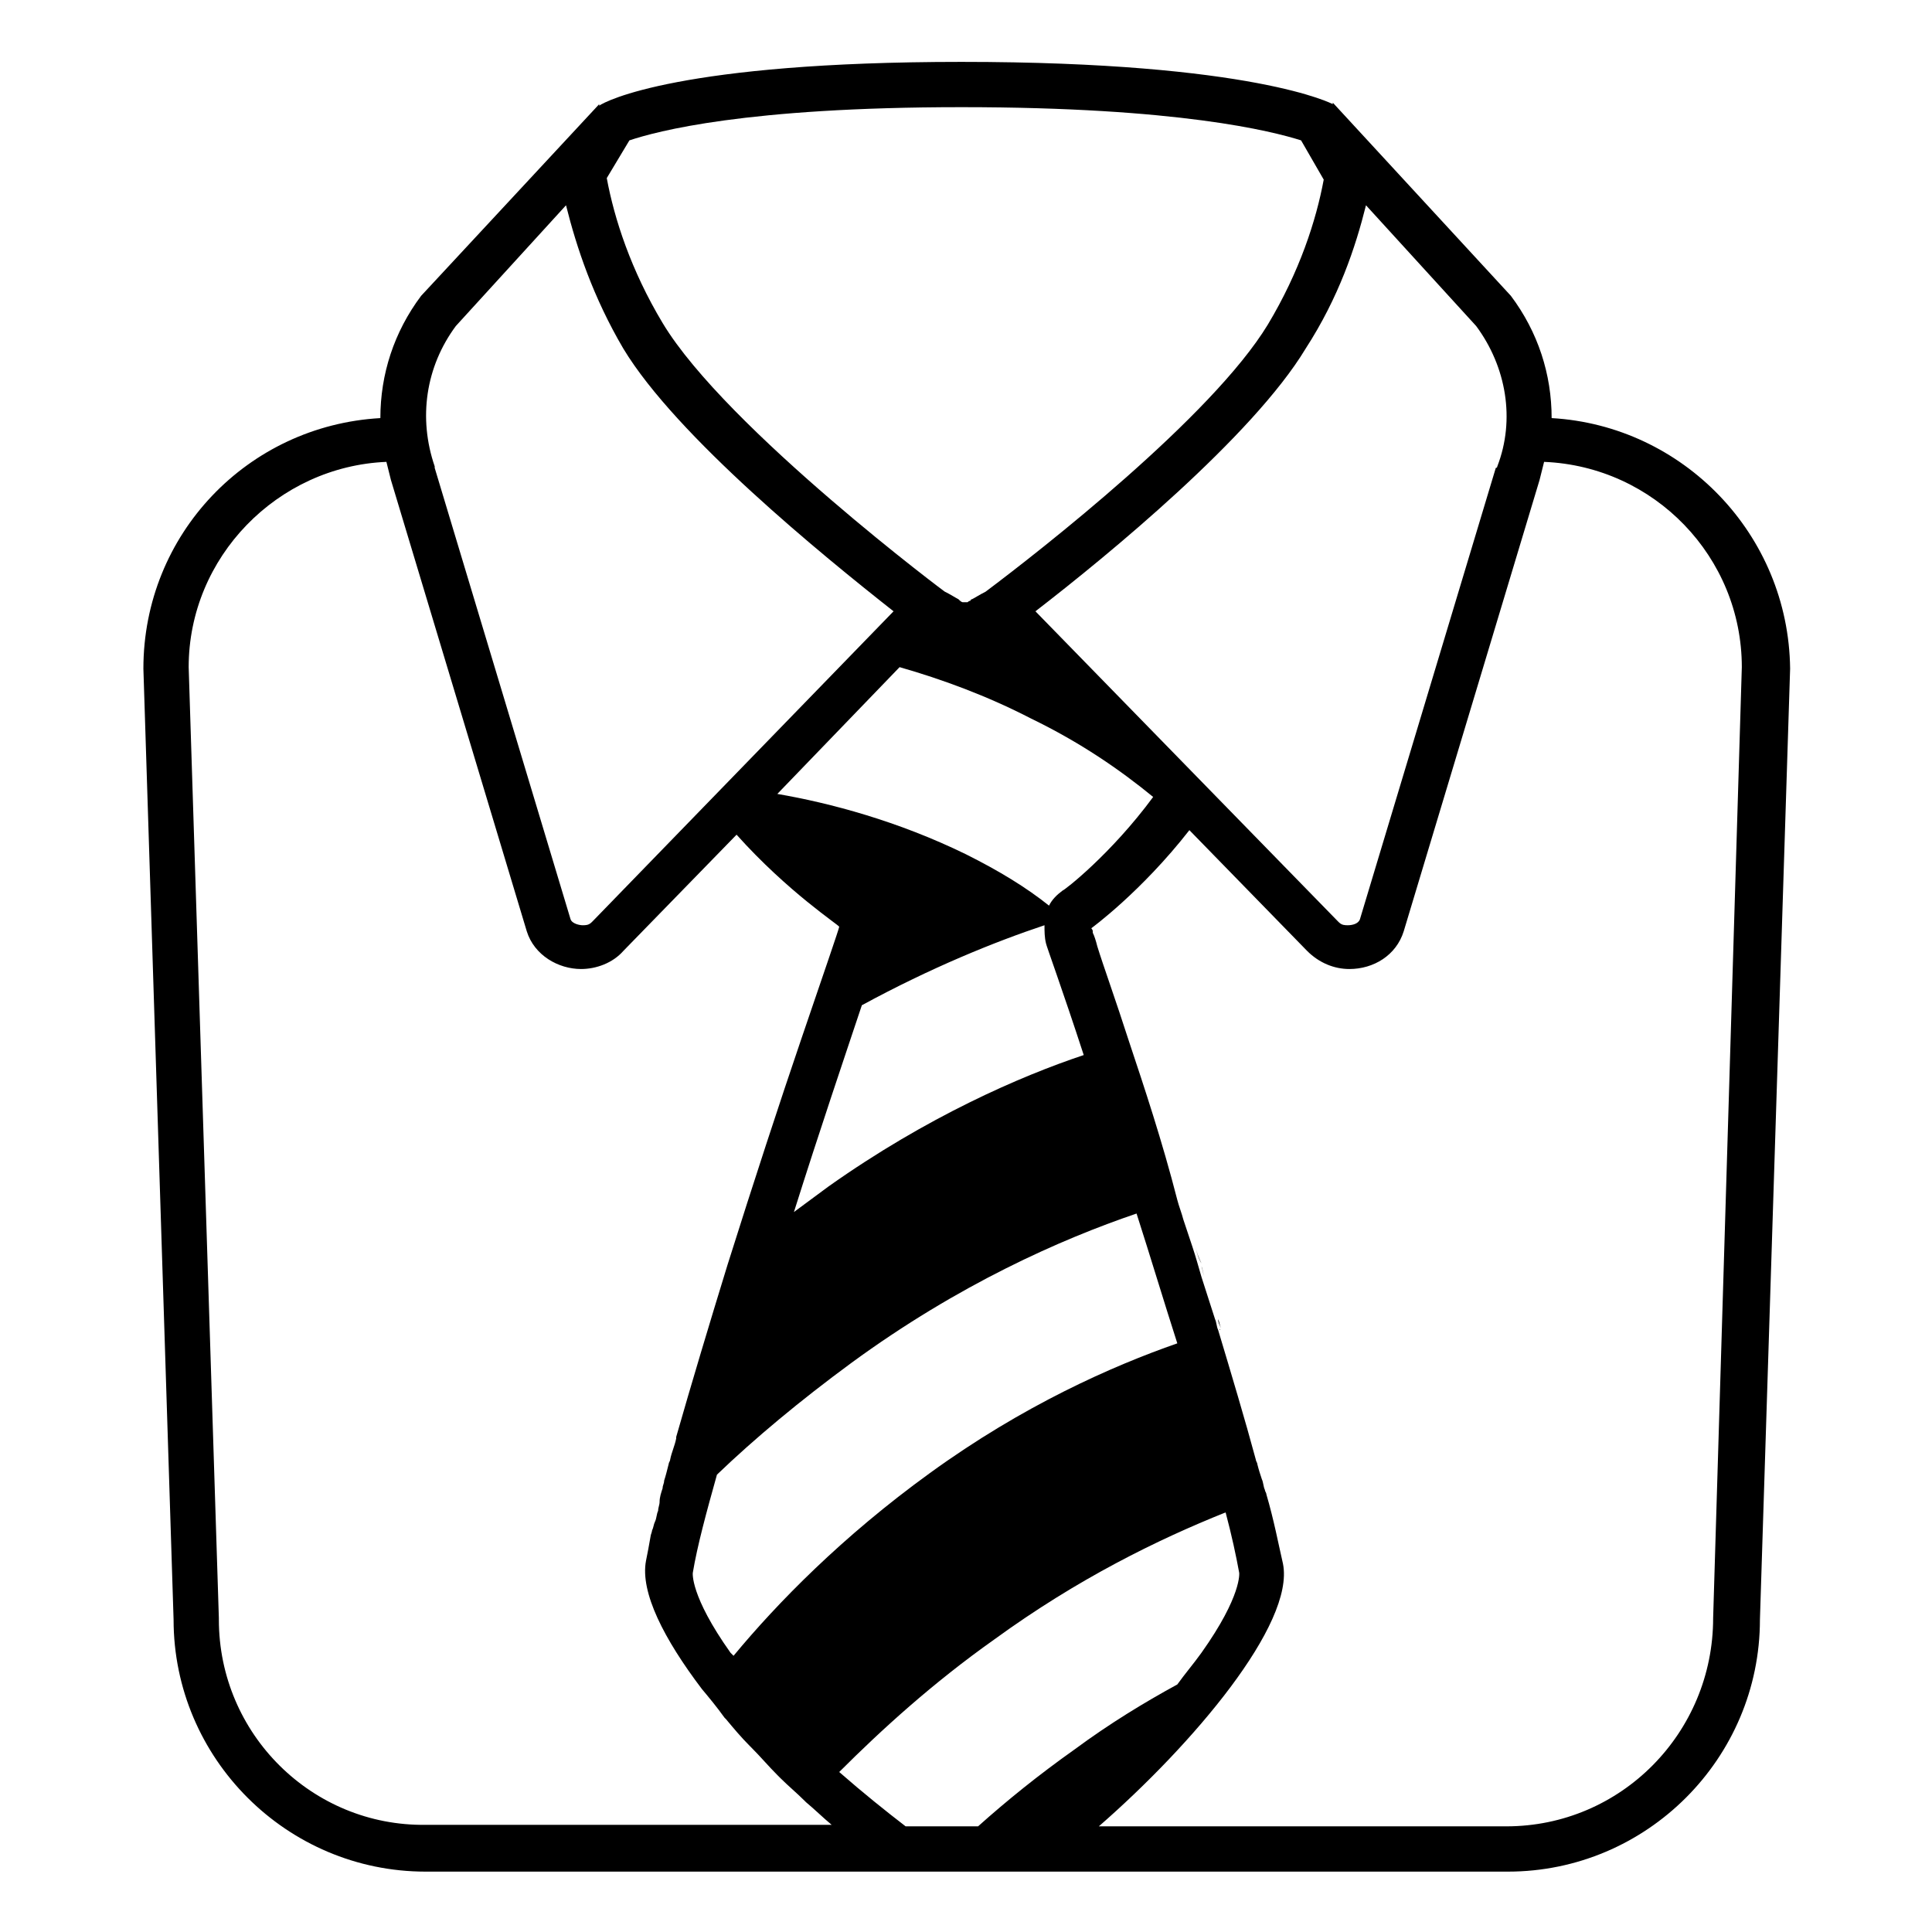
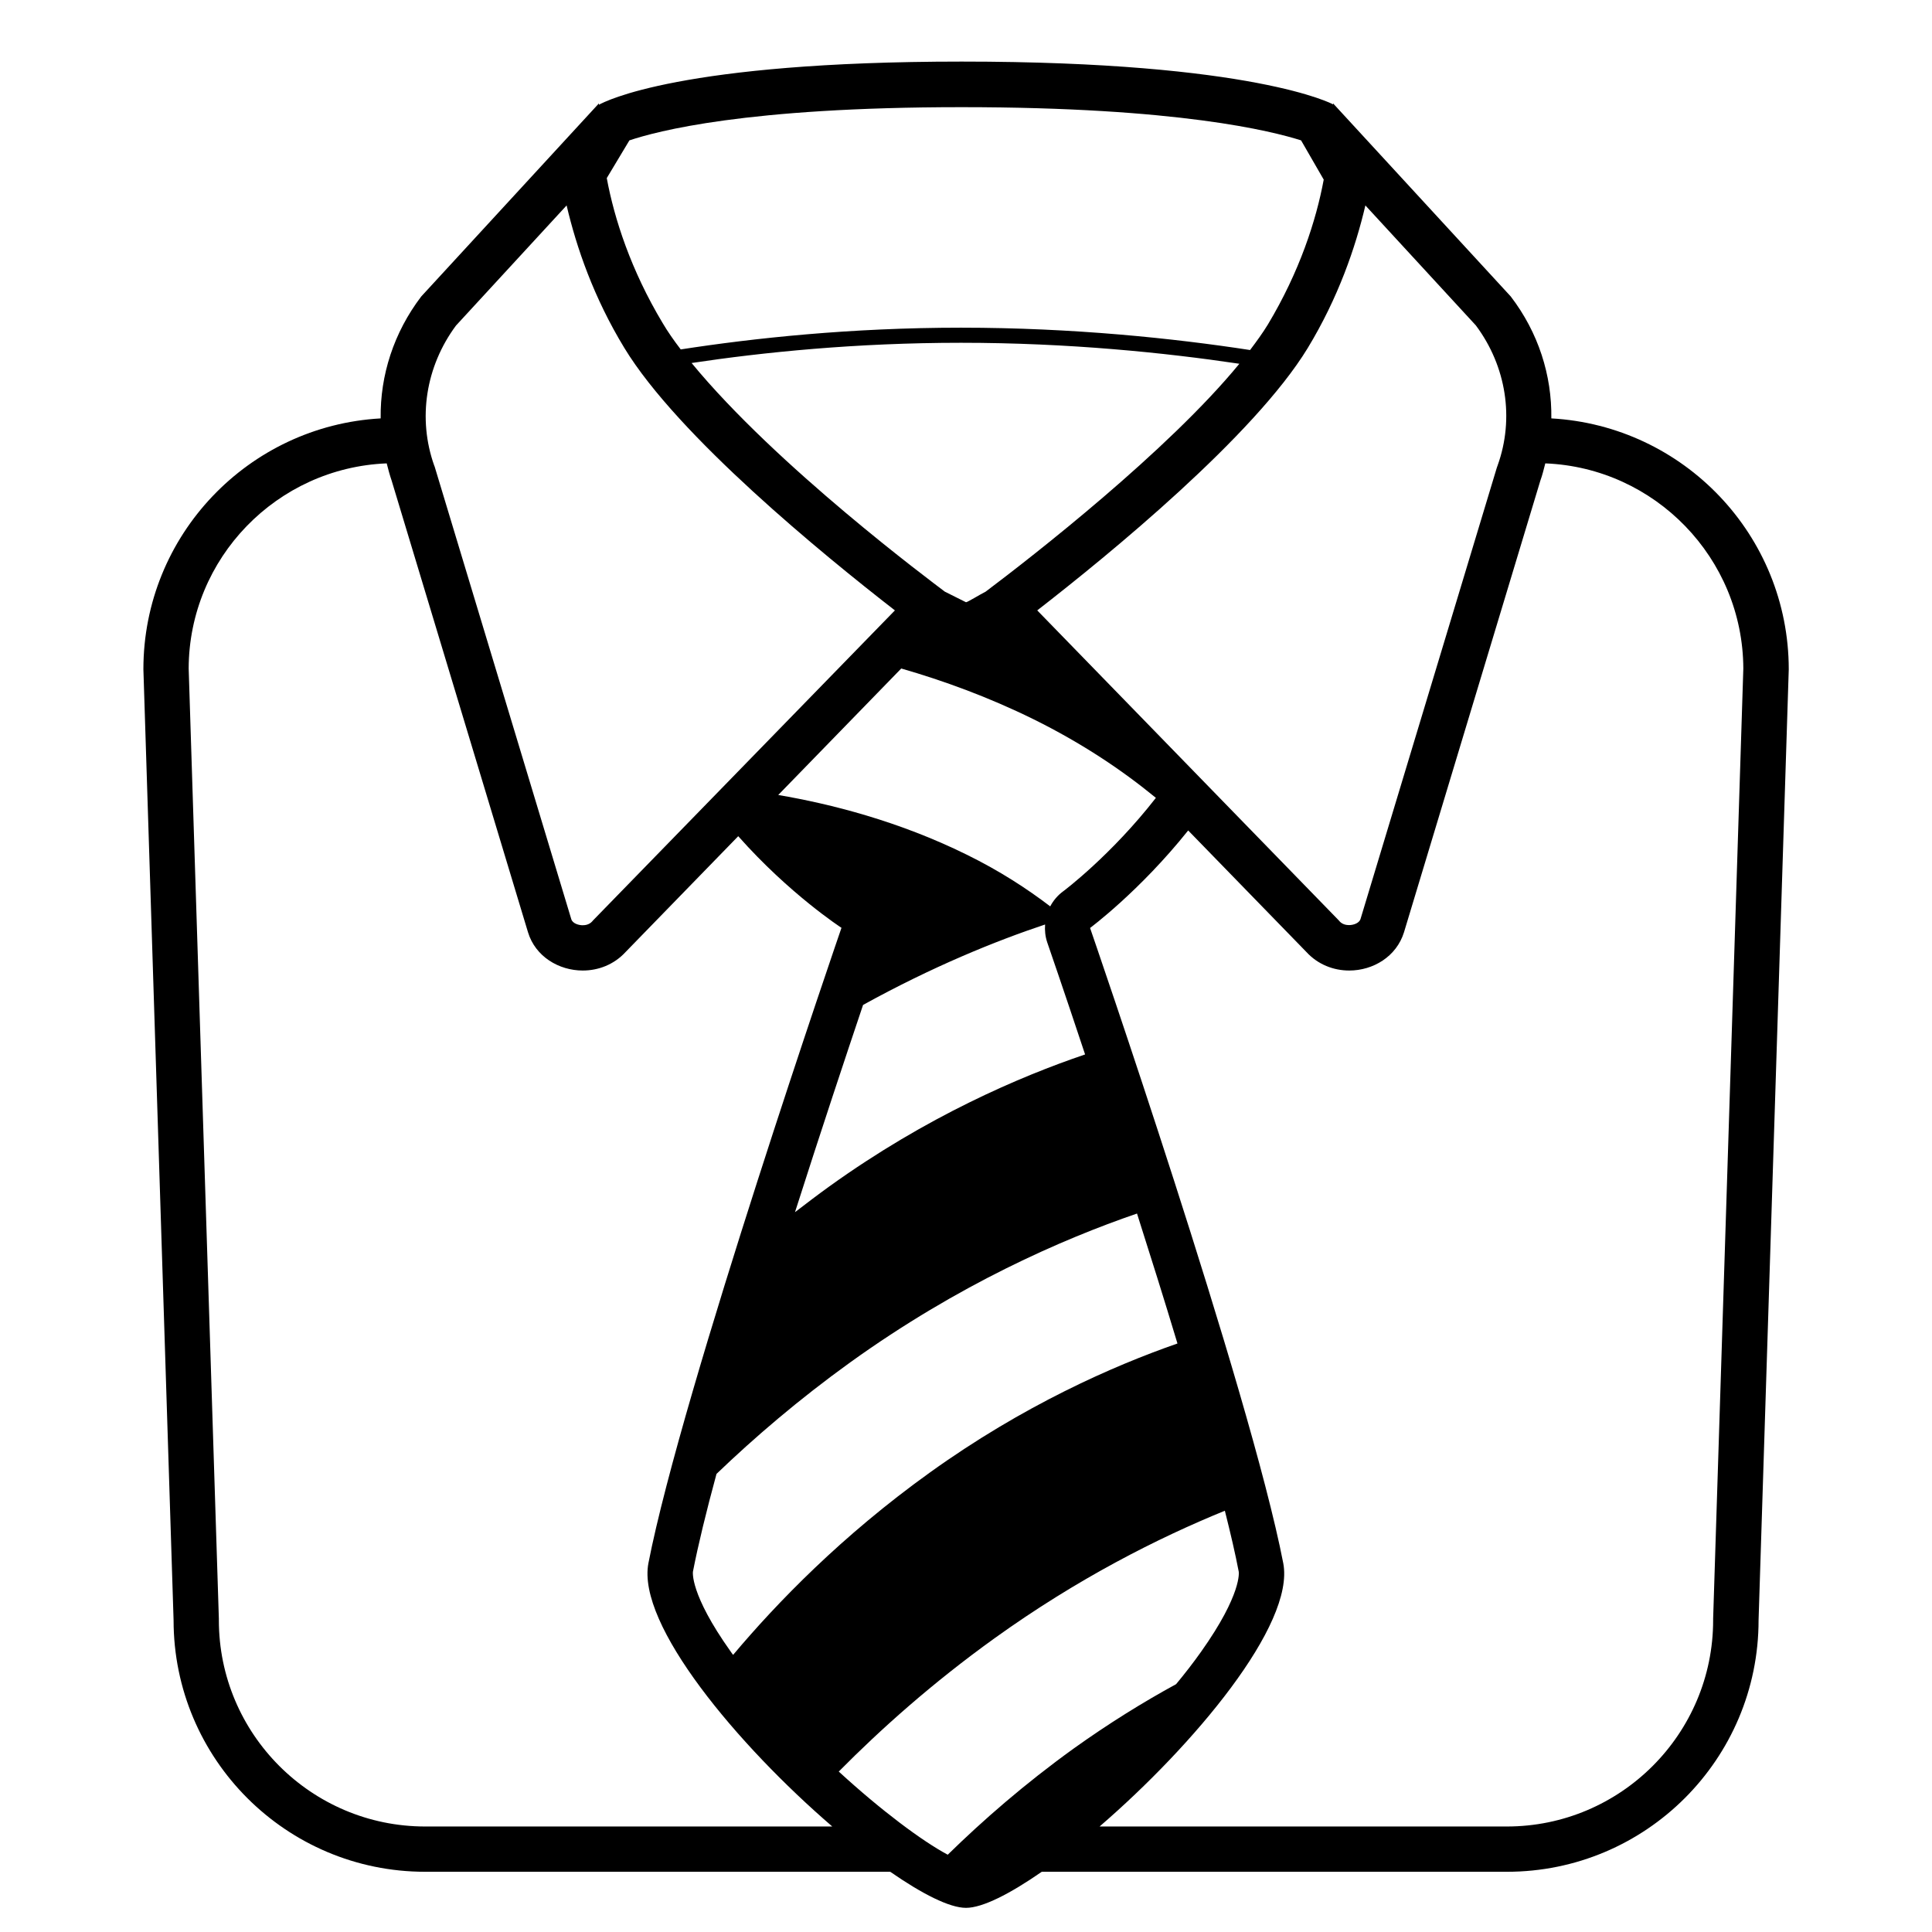
<svg xmlns="http://www.w3.org/2000/svg" viewBox="0 0 128 128">
-   <g>
-     <path d="M102.8,27.7c0-2.9-0.9-5.7-2.7-8.1L88.3,6.8c0,0,0,0,0,0.1c0,0-5.2-2.8-24.6-2.8c-18.6,0-23.6,2.6-24,2.9 c0-0.1,0-0.1,0-0.1L27.9,19.6c-1.8,2.4-2.7,5.2-2.7,8.1c-8.8,0.5-15.7,7.7-15.7,16.6l2,63c0,9.2,7.5,16.7,16.7,16.7h71.7 c9.2,0,16.7-7.5,16.7-16.7l2-63C118.5,35.4,111.5,28.2,102.8,27.7z M90.5,13.6l7.3,8c2,2.7,2.6,6.2,1.4,9.3c0,0,0,0.1-0.1,0.1 l-9,29.9c-0.1,0.3-0.5,0.4-0.8,0.4c-0.2,0-0.4,0-0.6-0.2c0,0,0,0-0.1-0.1l-20-20.5c4.8-3.7,14.4-11.6,17.9-17.4 C88.7,19.7,89.8,16.4,90.5,13.6z M75.3,80.4c0.9,2.8,1.8,5.8,2.7,8.6c-4.3,1.5-10.2,4.1-16.4,8.6c-5.8,4.2-10.1,8.6-13,12.1 c-0.1-0.1-0.1-0.1-0.2-0.2c-2.7-3.8-2.5-5.3-2.5-5.3c0.3-1.8,0.9-4,1.6-6.5c2.5-2.4,5.5-4.9,8.9-7.4C63.5,85.1,70.3,82.1,75.3,80.4 z M52.6,80.3c1.7-5.4,3.4-10.4,4.5-13.7c4.6-2.5,8.8-4.2,12.1-5.3c0,0.4,0,0.8,0.1,1.2c0,0.1,1.1,3.1,2.5,7.4 c-4.2,1.4-10.4,4.1-16.9,8.7C54.1,79.2,53.4,79.7,52.6,80.3z M70.4,59c-0.4,0.3-0.7,0.6-0.9,1c-1.5-1.2-3.3-2.3-5.5-3.4 c-4.5-2.2-9-3.4-12.5-4l8.1-8.4c2.8,0.8,5.8,1.9,8.7,3.4c3.3,1.6,5.9,3.4,8.1,5.2C73.6,56.6,70.5,59,70.4,59z M41.7,9.3 c1.8-0.6,7.7-2.2,22-2.2c14.4,0,20.6,1.6,22.5,2.2l1.5,2.6c-0.5,2.7-1.6,6.1-3.7,9.6c-3.7,6.1-15.1,15-18.7,17.7 c-0.4,0.2-0.7,0.4-0.9,0.5c0,0-0.1,0-0.1,0.1c-0.1,0-0.2,0.1-0.2,0.1s0,0-0.1,0h-0.1c0,0,0,0-0.1,0c-0.1,0-0.2-0.1-0.3-0.2 c-0.2-0.1-0.5-0.3-0.9-0.5c0.5,0.4-14.5-10.8-18.7-17.8c-2.1-3.5-3.2-6.9-3.7-9.6L41.7,9.3z M30.2,21.6l7.3-8 c0.7,2.8,1.8,6.1,3.8,9.5c3.5,5.8,13.2,13.7,17.9,17.4L39.3,61c0,0,0,0-0.1,0.1c-0.2,0.2-0.4,0.2-0.6,0.2c-0.2,0-0.7-0.1-0.8-0.4 l-9-29.9v-0.1C27.7,27.7,28.2,24.3,30.2,21.6z M28.2,120.9L28.2,120.9c-7.5,0.1-13.7-6-13.7-13.6v-0.1l-2-63 c0-7.3,5.9-13.3,13.1-13.6c0.1,0.4,0.2,0.8,0.3,1.2l9,29.9c0.5,1.6,2.1,2.5,3.6,2.5c1,0,2.1-0.4,2.8-1.2l7.5-7.7 c3.4,3.8,6.8,6,6.8,6.1c0,0.1-1,3-2.5,7.4c-1.4,4.1-3.2,9.6-4.9,15c-1.2,3.9-2.4,7.9-3.4,11.4v0.1c-0.1,0.5-0.3,0.9-0.4,1.4 c0,0.1-0.1,0.2-0.1,0.3c-0.1,0.4-0.2,0.8-0.3,1.1c0,0.2-0.1,0.3-0.1,0.5c-0.1,0.3-0.2,0.6-0.2,0.9c0,0.2-0.1,0.4-0.1,0.6 c-0.1,0.2-0.1,0.5-0.2,0.7c-0.1,0.2-0.1,0.4-0.2,0.6c0,0.1-0.1,0.3-0.1,0.4c-0.1,0.6-0.2,1.1-0.3,1.6c-0.4,2.1,1.2,5.2,3.7,8.5 c0.5,0.6,1,1.2,1.5,1.9l0.1,0.1c0.5,0.6,1,1.2,1.6,1.8c0,0,0,0,0.1,0.1c0.6,0.6,1.1,1.2,1.7,1.8c0.1,0.1,0.2,0.2,0.2,0.2 c0.5,0.5,1.1,1,1.6,1.5l0.1,0.1c0.6,0.5,1.1,1,1.7,1.5H28.2z M64.8,121H60c-1.3-1-2.8-2.2-4.4-3.6c2.8-2.8,6.2-5.9,10.3-8.8 c5.5-4,10.8-6.6,15.3-8.4c0.4,1.5,0.7,2.9,0.9,4c0,0,0.2,1.5-2.5,5.3c-0.5,0.7-1.1,1.4-1.6,2.1c-2.2,1.2-4.5,2.6-6.8,4.3 C68.8,117.6,66.7,119.3,64.8,121z M113.5,107.2L113.5,107.2c0,7.6-6.1,13.8-13.7,13.8h-27c6.2-5.4,13-13.4,12.2-17.4 c-0.3-1.3-0.6-2.9-1.1-4.6c0-0.1-0.1-0.2-0.1-0.3c-0.1-0.2-0.1-0.5-0.2-0.7c-0.1-0.3-0.2-0.6-0.3-1c0-0.1-0.1-0.2-0.1-0.3 c-0.7-2.6-1.6-5.6-2.5-8.6c-0.1-0.2-0.1-0.5-0.2-0.7c-0.3-0.9-0.6-1.9-0.9-2.8c-0.2-0.7-0.4-1.4-0.6-2c-0.2-0.6-0.4-1.2-0.6-1.8 c-0.1-0.4-0.3-0.9-0.4-1.3c-1-3.9-2.2-7.5-3.2-10.5c-0.9-2.8-1.7-5-2.1-6.3v0l0,0c-0.1-0.4-0.2-0.7-0.3-0.9c0,0,0,0,0,0 c0,0,0,0,0-0.1c0,0,0,0,0,0c0-0.1-0.1-0.2-0.1-0.2s3.3-2.4,6.5-6.5l7.8,8c0.8,0.8,1.8,1.2,2.8,1.2c1.6,0,3.1-0.9,3.6-2.5l9-29.9 c0.1-0.4,0.2-0.8,0.3-1.2c7.3,0.3,13.1,6.3,13.1,13.6L113.5,107.2z" />
-     <path d="M80.8,88.1C80.9,88.1,80.8,88,80.8,88.1L80.8,88.1z" />
-     <path d="M79.2,82.6c0.1,0.4,0.2,0.8,0.4,1.1C79.4,83.3,79.3,83,79.2,82.6z" />
-     <path d="M80.9,88c-0.1-0.2-0.1-0.4-0.2-0.6C80.7,87.6,80.8,87.8,80.9,88z" />
-     <path d="M79.8,84.6c-0.1-0.2-0.1-0.5-0.2-0.7C79.7,84.2,79.7,84.4,79.8,84.6z" />
-   </g>
+   <path d="M102.78,27.72c0.04-2.86-0.86-5.69-2.69-8.08L88.32,6.85c0,0,0,0.03,0,0.08l-0.01-0.02 c0,0-5.19-2.83-24.6-2.83c-18.6,0-23.64,2.64-24.03,2.86c0-0.06,0-0.09,0-0.09L27.91,19.64c-1.82,2.39-2.73,5.22-2.69,8.08 C16.47,28.21,9.5,35.45,9.5,44.34l2,63c0,9.2,7.46,16.67,16.67,16.67h30.81c2.12,1.47,3.93,2.39,5.02,2.39 c1.09,0,2.9-0.92,5.02-2.39h30.82c9.2,0,16.67-7.46,16.67-16.67l2-63C118.5,35.45,111.54,28.21,102.78,27.72z M90.46,13.61 l7.32,7.95c2.02,2.71,2.56,6.17,1.44,9.28c-0.02,0.05-0.03,0.09-0.05,0.14l-9.03,29.9c-0.09,0.3-0.5,0.41-0.76,0.41 c-0.18,0-0.44-0.04-0.63-0.25c-0.02-0.02-0.04-0.04-0.06-0.07L68.72,40.44c4.77-3.7,14.38-11.57,17.92-17.38 C88.66,19.73,89.81,16.39,90.46,13.61z M62.79,122.88c-1.7-0.91-4.41-2.93-7.22-5.51c2.81-2.84,6.23-5.89,10.32-8.83 c5.51-3.96,10.82-6.64,15.26-8.45c0.38,1.51,0.7,2.88,0.92,4.04c0,0.01,0.24,1.45-2.5,5.31c-0.51,0.72-1.07,1.44-1.65,2.14 c-2.18,1.19-4.46,2.6-6.78,4.26C67.88,118.19,65.12,120.6,62.79,122.88z M61.59,97.57c-5.82,4.18-10.11,8.61-13.02,12.07 c-0.05-0.07-0.11-0.14-0.16-0.22c-2.74-3.85-2.5-5.29-2.5-5.3c0.34-1.75,0.88-3.97,1.56-6.47c2.51-2.41,5.46-4.94,8.86-7.39 c7.16-5.15,14.02-8.15,19-9.86c0.9,2.83,1.82,5.75,2.68,8.61C73.73,90.5,67.78,93.12,61.59,97.57z M54.95,78.6 c-0.79,0.57-1.54,1.14-2.28,1.71c1.72-5.39,3.39-10.4,4.51-13.73c4.58-2.53,8.76-4.23,12.06-5.33c-0.03,0.39,0.01,0.79,0.14,1.18 c0.03,0.09,1.06,3.06,2.51,7.43C67.58,71.32,61.39,73.97,54.95,78.6z M70.44,59.05c-0.37,0.27-0.66,0.62-0.86,1 c-1.52-1.16-3.34-2.35-5.54-3.43c-4.5-2.22-9.01-3.36-12.48-3.95l8.15-8.38c2.78,0.8,5.75,1.88,8.74,3.35 c3.26,1.61,5.94,3.42,8.13,5.22C73.64,56.64,70.5,59.01,70.44,59.05z M45.82,24.05c4.72-0.71,10.88-1.34,17.85-1.34 c7.13,0,13.54,0.66,18.44,1.39c-4.75,5.79-13.7,12.76-16.81,15.1c-0.4,0.2-1.2,0.7-1.3,0.7c0,0-1-0.5-1.4-0.7 C61.72,38.53,51.45,30.9,45.82,24.05z M41.7,9.3c1.8-0.6,7.7-2.2,22-2.2c14.4,0,20.6,1.6,22.5,2.2l1.5,2.6c-0.5,2.7-1.6,6.1-3.7,9.6 c-0.33,0.54-0.74,1.11-1.18,1.69c-5.01-0.77-11.7-1.48-19.15-1.48c-7.31,0-13.73,0.69-18.57,1.44c-0.46-0.6-0.87-1.19-1.2-1.75 c-2.1-3.5-3.2-6.9-3.7-9.6L41.7,9.3z M30.21,21.57l7.33-7.96c0.65,2.78,1.8,6.12,3.83,9.45c3.54,5.82,13.15,13.68,17.92,17.38 l-20,20.54c-0.02,0.02-0.04,0.04-0.06,0.07c-0.19,0.21-0.45,0.25-0.63,0.25c-0.25,0-0.66-0.11-0.75-0.4l-9.03-29.91 c-0.01-0.05-0.03-0.1-0.05-0.14C27.66,27.74,28.2,24.28,30.21,21.57z M28.17,121.01c-7.54,0-13.67-6.13-13.67-13.67 c0-0.03,0-0.06,0-0.1l-2-62.95c0.02-7.32,5.85-13.3,13.12-13.59c0.1,0.39,0.2,0.77,0.33,1.15l9.03,29.91 c0.49,1.62,2.05,2.54,3.63,2.54c1.03,0,2.07-0.39,2.84-1.23l7.46-7.67c3.4,3.84,6.84,6.07,6.84,6.07s-10.56,30.64-12.79,42.09 c-0.79,4.08,5.94,12.08,12.18,17.45H28.17z M113.5,107.24c0,0.03,0,0.06,0,0.1c0,7.54-6.13,13.67-13.67,13.67H72.85 c6.23-5.37,12.95-13.37,12.17-17.44c-2.22-11.46-12.8-42.09-12.8-42.09s3.29-2.44,6.5-6.46l7.83,8.05c0.77,0.84,1.81,1.23,2.84,1.23 c1.58,0,3.13-0.92,3.63-2.54l9.03-29.91c0.14-0.38,0.23-0.77,0.33-1.15c7.26,0.29,13.09,6.27,13.12,13.59L113.5,107.24z" />
</svg>
